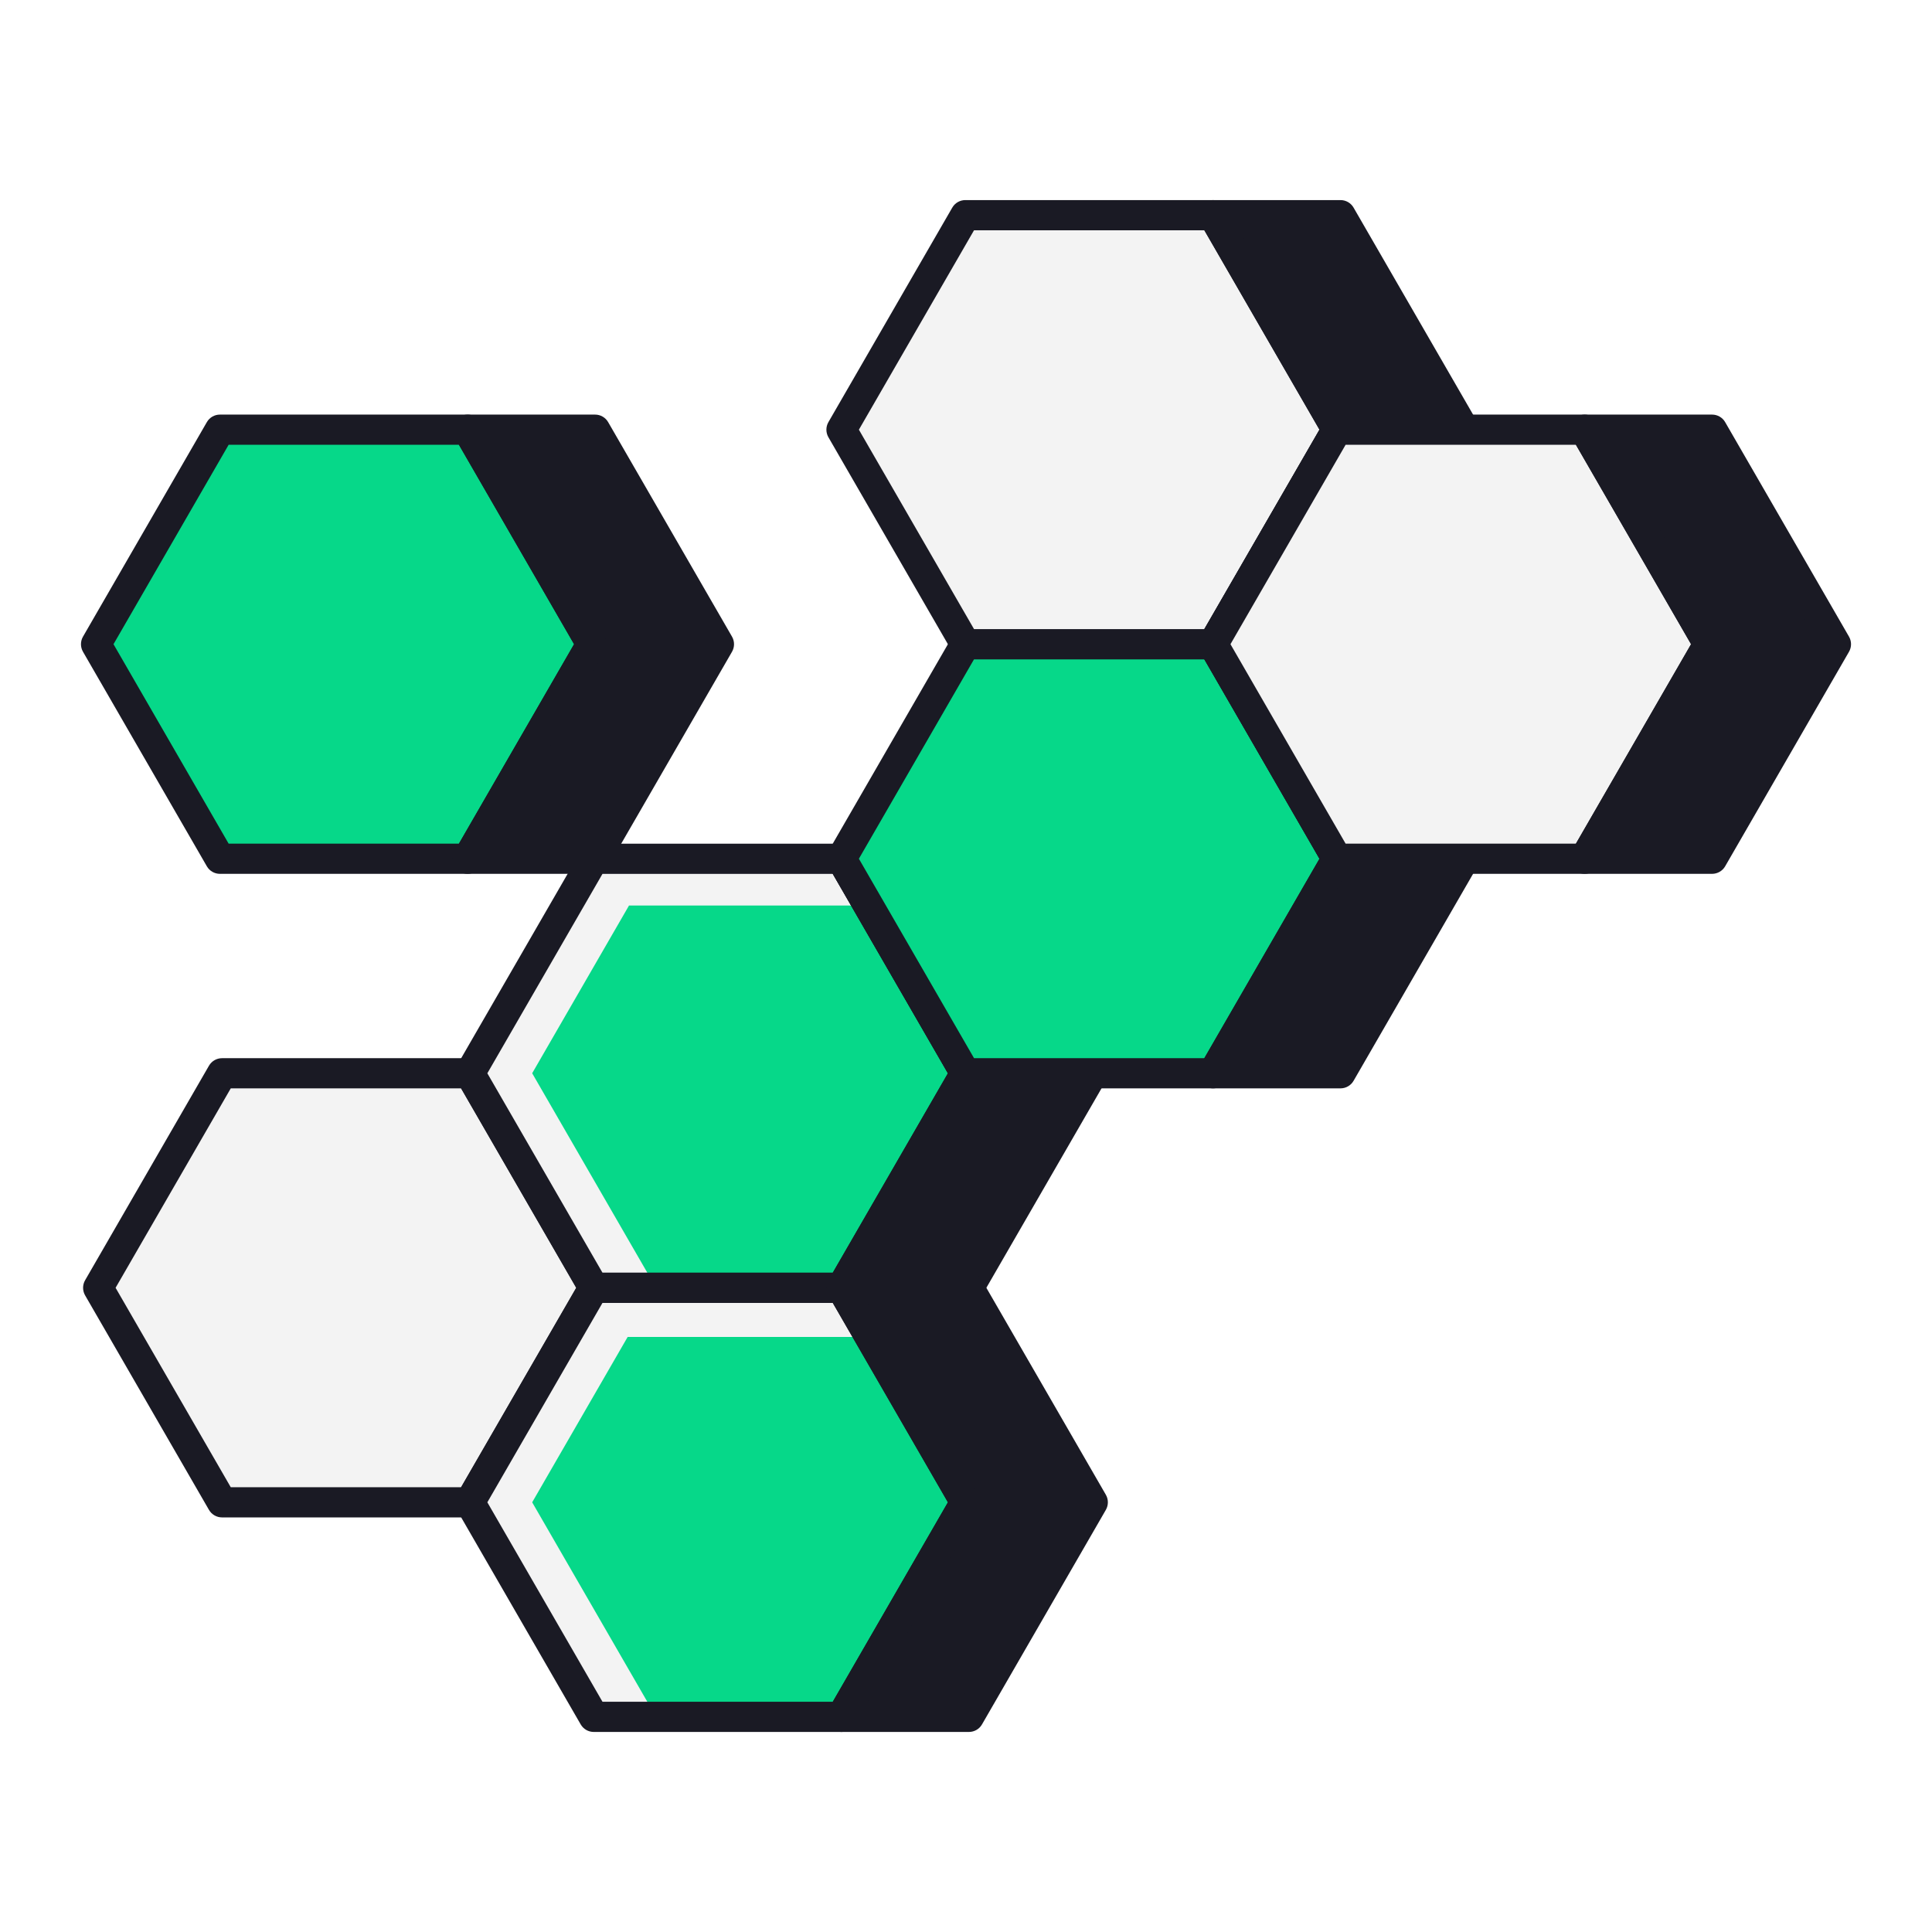
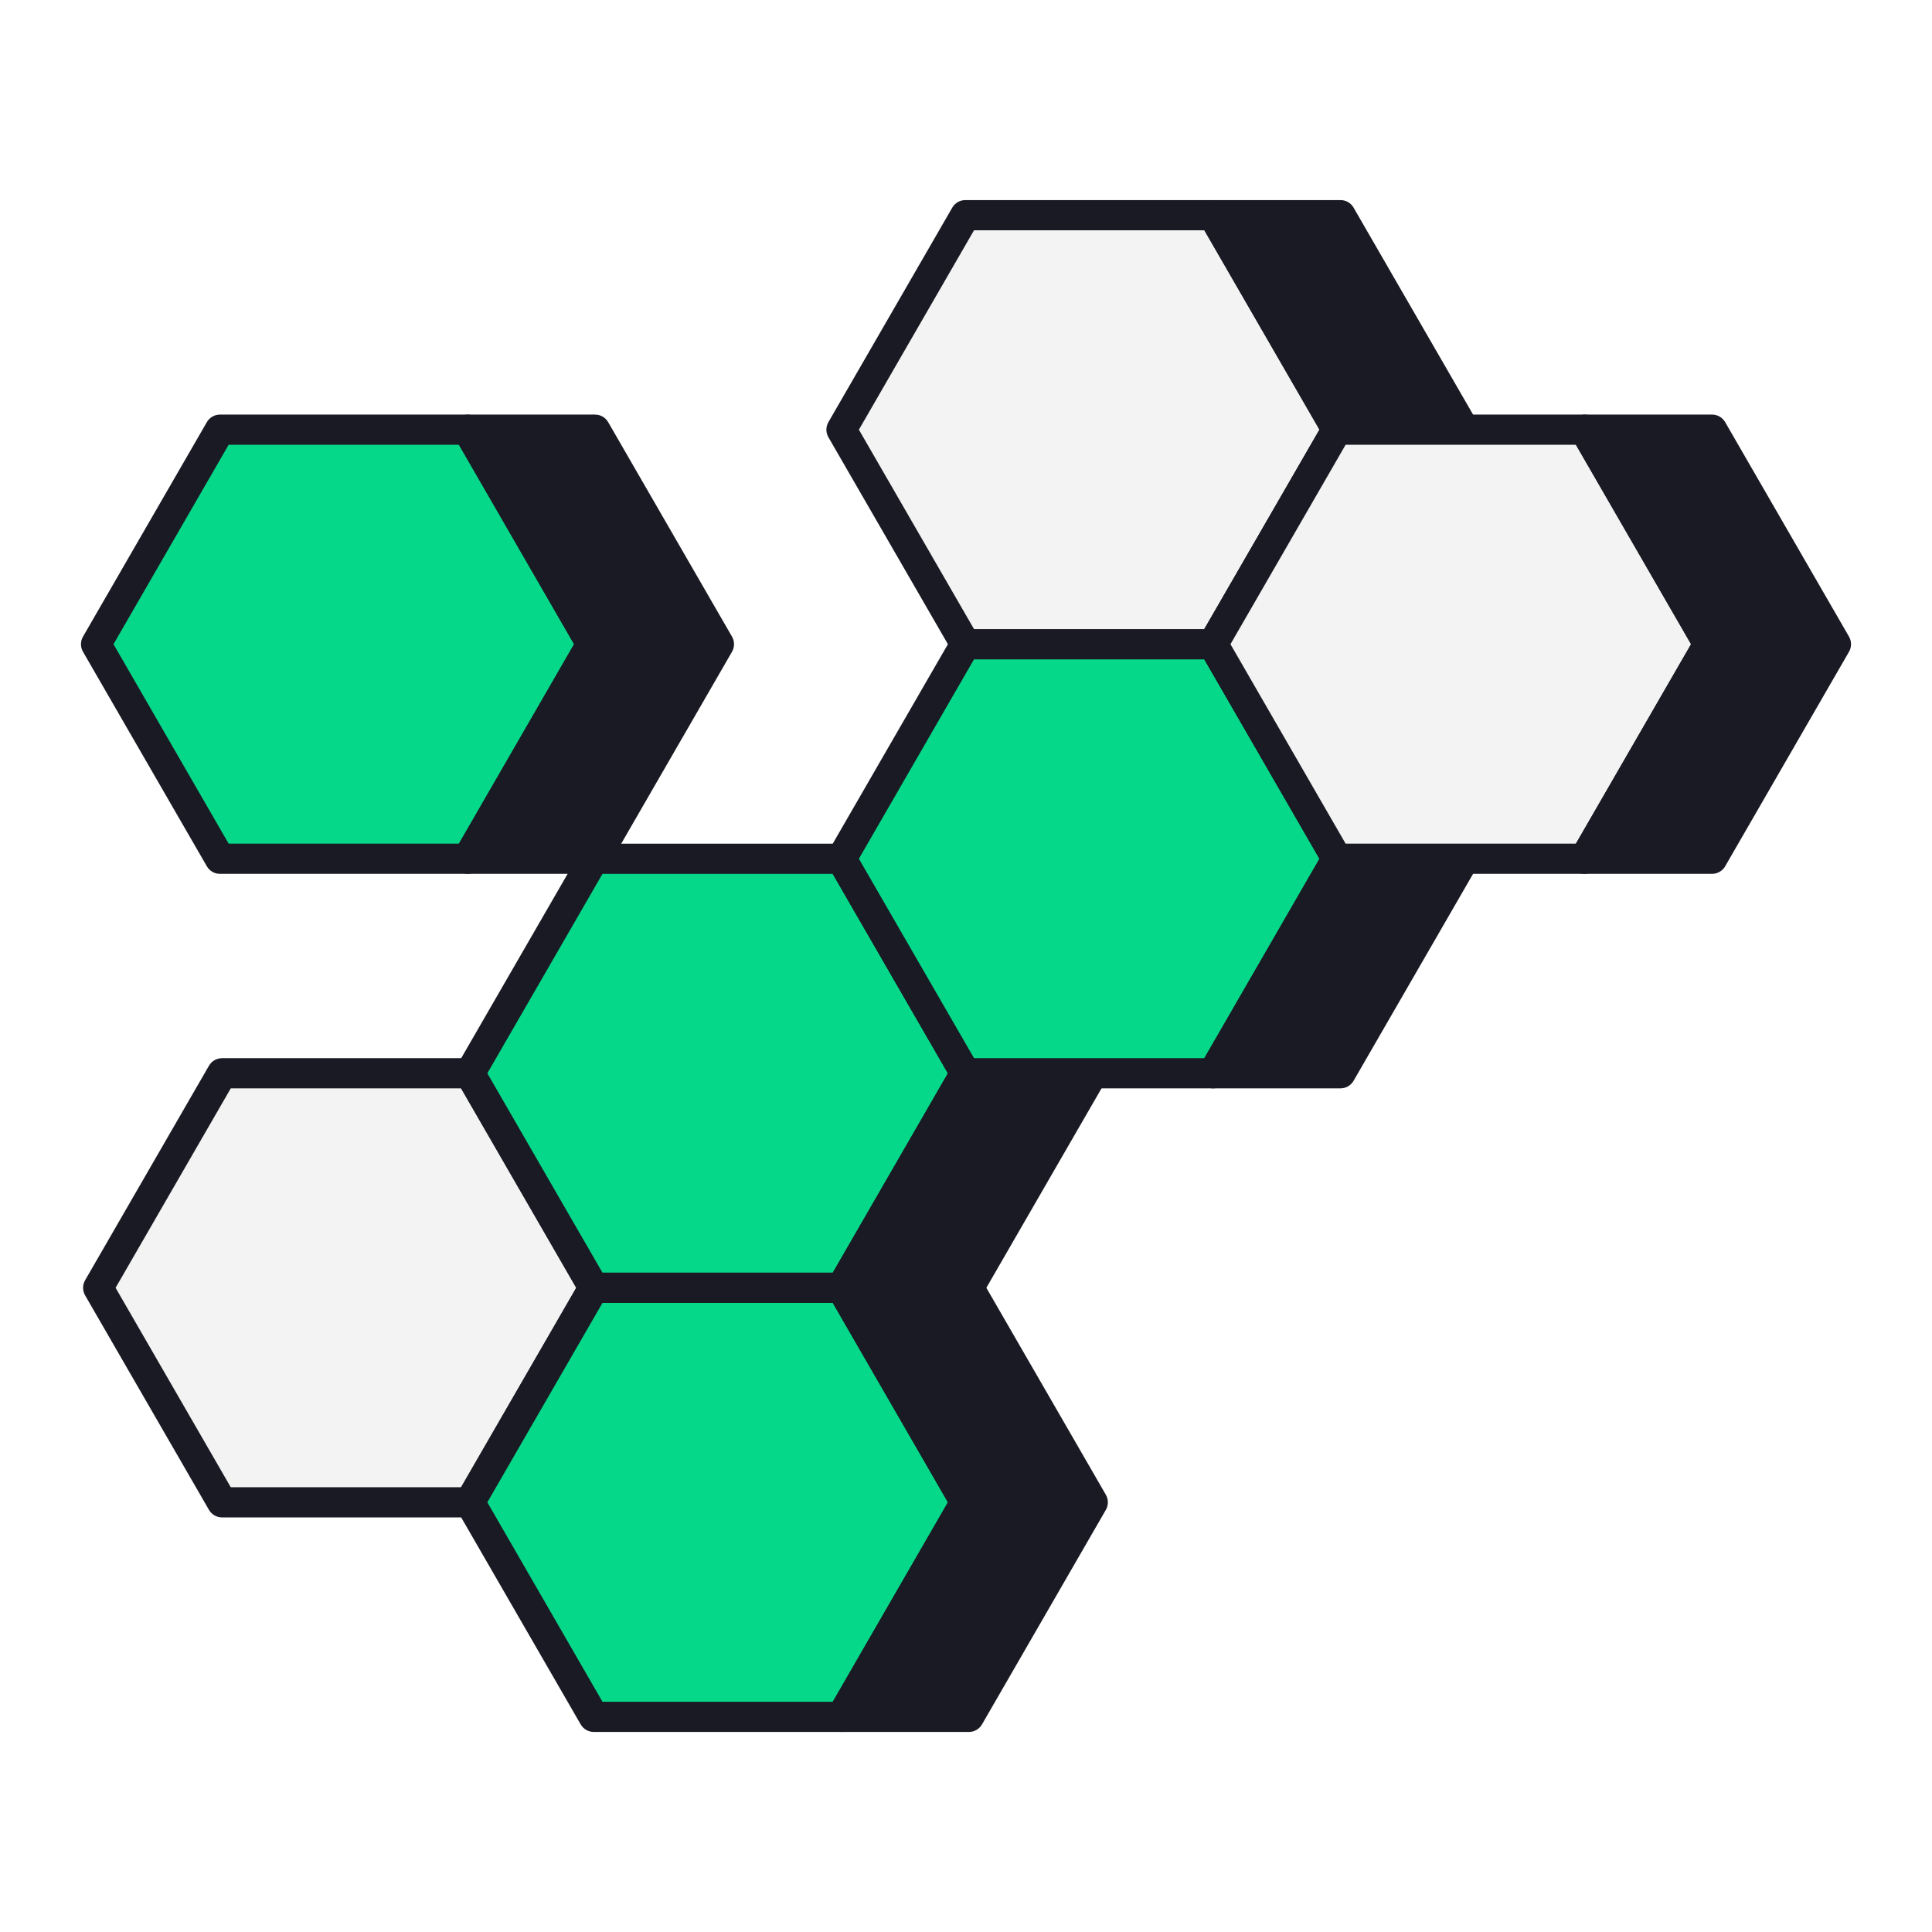
<svg xmlns="http://www.w3.org/2000/svg" version="1.1" id="Layer_3" x="0" y="0" viewBox="0 0 64 64" style="enable-background:new 0 0 64 64" xml:space="preserve">
  <style>
        .st0 {
            fill: #F3F3F3;
        }

        .st1 {
            fill: #1A1A24;
        }

        .st2 {
            fill: #06D889;
        }

        .st3 {
            fill: #06D889;
        }

        .st4 {
            fill: #1A1A24;
        }

        .st6 {
            fill: #06D889;
        }

        .st10 {
-             fill: #F3F3F3;
+             fill: #06D889;
        }

        .st11 {
            fill: #1A1A24;
        }

        .st15 {
            fill: #1A1A24;
        }
    </style>
  <path class="st15" d="M56.715 14.233h-4.222l4.103 7.107-4.103 7.107h4.222l4.103-7.107z" />
  <path class="st2" d="M15.491 14.233H7.285L3.182 21.34l4.103 7.107h8.206l4.103-7.107z" />
  <path class="st3" d="M8.28 15.83h8.133l-.922-1.597H7.285L3.182 21.34l4.103 7.107h1.917L5.099 21.34z" />
  <path class="st1" d="M15.491 28.947H7.285a.499.499 0 0 1-.433-.25L2.749 21.59a.502.502 0 0 1 0-.5l4.103-7.106a.499.499 0 0 1 .433-.25h8.206c.179 0 .344.095.433.25l4.103 7.106a.502.502 0 0 1 0 .5l-4.103 7.107a.499.499 0 0 1-.433.25zm-7.917-1h7.629l3.814-6.607-3.814-6.606H7.574L3.76 21.34l3.814 6.607z" />
  <path class="st0" d="M15.561 35.553H7.355L3.252 42.66l4.103 7.106h8.206l4.103-7.106z" />
  <path class="st1" d="M15.561 50.266H7.355a.499.499 0 0 1-.433-.25L2.819 42.91a.502.502 0 0 1 0-.5l4.103-7.106a.499.499 0 0 1 .433-.25h8.206c.179 0 .344.095.433.25l4.103 7.106a.502.502 0 0 1 0 .5l-4.103 7.106a.499.499 0 0 1-.433.25zm-7.917-1h7.629l3.814-6.606-3.814-6.606H7.644L3.829 42.66l3.815 6.606z" />
  <path class="st4" d="M19.713 14.233h-4.222l4.103 7.107-4.103 7.107h4.222l4.103-7.107z" />
  <path class="st1" d="M19.713 28.947h-4.222a.499.499 0 0 1-.433-.75l3.959-6.857-3.959-6.856a.502.502 0 0 1 .433-.75h4.222c.179 0 .344.095.433.25l4.103 7.106a.502.502 0 0 1 0 .5l-4.103 7.107a.499.499 0 0 1-.433.25zm-3.355-1h3.067l3.814-6.607-3.814-6.606h-3.067l3.67 6.356a.502.502 0 0 1 0 .5l-3.67 6.357z" />
  <path class="st6" d="M27.875 28.447h-8.206l-4.103 7.106 4.103 7.107h8.206l4.103-7.107z" />
  <path class="st10" d="M20.837 29.996h7.933l-.895-1.549h-8.206l-4.103 7.106 4.103 7.107h2.063l-4.103-7.107z" />
  <path class="st6" d="M27.875 42.66h-8.206l-4.103 7.106 4.103 7.107h8.206l4.103-7.107z" />
  <path class="st10" d="M20.792 44.288h8.023l-.94-1.628h-8.206l-4.103 7.106 4.103 7.107h2.063l-4.103-7.107z" />
  <path class="st1" d="M27.875 43.16h-8.206a.499.499 0 0 1-.433-.25l-4.103-7.106a.502.502 0 0 1 0-.5l4.103-7.106a.499.499 0 0 1 .433-.25h8.206c.179 0 .344.095.433.25l4.103 7.106a.502.502 0 0 1 0 .5l-4.103 7.106a.5.5 0 0 1-.433.25zm-7.917-1h7.629l3.814-6.606-3.814-6.606h-7.629l-3.814 6.606 3.814 6.606z" />
  <path class="st11" d="M32.097 28.447h-4.222l4.103 7.106-4.103 7.107h4.222l4.103-7.107zM32.097 42.66h-4.222l4.103 7.106-4.103 7.107h4.222l4.103-7.107z" />
  <path class="st1" d="M32.097 43.16h-4.222a.499.499 0 0 1-.433-.75l3.959-6.856-3.959-6.856a.502.502 0 0 1 .433-.75h4.222c.179 0 .344.095.433.25l4.103 7.106a.502.502 0 0 1 0 .5L32.53 42.91a.5.5 0 0 1-.433.25zm-3.356-1h3.067l3.814-6.606-3.814-6.606h-3.067l3.67 6.356a.502.502 0 0 1 0 .5l-3.67 6.356z" />
  <path class="st1" d="M27.875 57.373h-8.206a.499.499 0 0 1-.433-.25l-4.103-7.107a.502.502 0 0 1 0-.5l4.103-7.106a.499.499 0 0 1 .433-.25h8.206c.179 0 .344.095.433.25l4.103 7.106a.502.502 0 0 1 0 .5l-4.103 7.107a.499.499 0 0 1-.433.25zm-7.917-1h7.629l3.814-6.607-3.814-6.606h-7.629l-3.814 6.606 3.814 6.607z" />
  <path class="st1" d="M32.097 57.373h-4.222a.499.499 0 0 1-.433-.75l3.959-6.857-3.959-6.856a.502.502 0 0 1 .433-.75h4.222c.179 0 .344.095.433.25l4.103 7.106a.502.502 0 0 1 0 .5l-4.103 7.107a.499.499 0 0 1-.433.25zm-3.356-1h3.067l3.814-6.607-3.814-6.606h-3.067l3.67 6.356a.502.502 0 0 1 0 .5l-3.67 6.357z" />
  <path class="st2" d="M40.184 21.34h-8.206l-4.103 7.107 4.103 7.106h8.206l4.103-7.106z" />
  <path class="st3" d="M33.168 22.871h7.9l-.884-1.531h-8.206l-4.103 7.107 4.103 7.106h2.074l-4.103-7.106z" />
  <path class="st1" d="M40.184 36.053h-8.206a.499.499 0 0 1-.433-.25l-4.103-7.106a.502.502 0 0 1 0-.5l4.103-7.107a.499.499 0 0 1 .433-.25h8.206c.179 0 .344.095.433.25l4.103 7.107a.502.502 0 0 1 0 .5l-4.103 7.106a.499.499 0 0 1-.433.25zm-7.918-1h7.629l3.814-6.606-3.814-6.607h-7.629l-3.814 6.607 3.814 6.606z" />
  <path class="st4" d="M44.406 21.34h-4.222l4.103 7.107-4.103 7.106h4.222l4.103-7.106z" />
  <path class="st1" d="M44.406 36.053h-4.222a.499.499 0 0 1-.433-.75l3.959-6.856-3.959-6.857a.502.502 0 0 1 .433-.75h4.222c.179 0 .344.095.433.25l4.103 7.107a.502.502 0 0 1 0 .5l-4.103 7.106a.499.499 0 0 1-.433.25zm-3.356-1h3.067l3.814-6.606-3.814-6.607H41.05l3.67 6.357a.502.502 0 0 1 0 .5l-3.67 6.356z" />
  <path class="st0" d="M40.184 7.127h-8.206l-4.103 7.106 4.103 7.107h8.206l4.103-7.107z" />
  <path class="st1" d="M40.184 21.84h-8.206a.499.499 0 0 1-.433-.25l-4.103-7.106a.502.502 0 0 1 0-.5l4.103-7.106a.499.499 0 0 1 .433-.25h8.206c.179 0 .344.095.433.25l4.103 7.106a.502.502 0 0 1 0 .5l-4.103 7.106a.499.499 0 0 1-.433.25zm-7.918-1h7.629l3.814-6.606-3.814-6.606h-7.629l-3.814 6.606 3.814 6.606z" />
  <path class="st15" d="M44.406 7.127h-4.222l4.103 7.106-4.103 7.107h4.222l4.103-7.107z" />
  <path class="st1" d="M44.406 21.84h-4.222a.499.499 0 0 1-.433-.75l3.959-6.856-3.959-6.856a.502.502 0 0 1 .433-.75h4.222c.179 0 .344.095.433.25l4.103 7.106a.502.502 0 0 1 0 .5l-4.103 7.106a.499.499 0 0 1-.433.25zm-3.356-1h3.067l3.814-6.606-3.814-6.606H41.05l3.67 6.356a.502.502 0 0 1 0 .5l-3.67 6.356z" />
  <path class="st0" d="M52.493 14.233h-8.206l-4.103 7.107 4.103 7.107h8.206l4.103-7.107z" />
  <path class="st1" d="M52.493 28.947h-8.206a.499.499 0 0 1-.433-.25l-4.103-7.107a.502.502 0 0 1 0-.5l4.103-7.106a.499.499 0 0 1 .433-.25h8.206c.179 0 .344.095.433.25l4.103 7.106a.502.502 0 0 1 0 .5l-4.103 7.107a.499.499 0 0 1-.433.25zm-7.918-1h7.629l3.814-6.607-3.814-6.606h-7.629l-3.814 6.606 3.814 6.607z" />
  <path class="st1" d="M56.715 28.947h-4.222a.499.499 0 0 1-.433-.75l3.959-6.857-3.959-6.856a.502.502 0 0 1 .433-.75h4.222c.179 0 .344.095.433.25l4.103 7.106a.502.502 0 0 1 0 .5l-4.103 7.107a.5.5 0 0 1-.433.25zm-3.356-1h3.067l3.814-6.607-3.814-6.606h-3.067l3.67 6.356a.502.502 0 0 1 0 .5l-3.67 6.357z" />
</svg>
